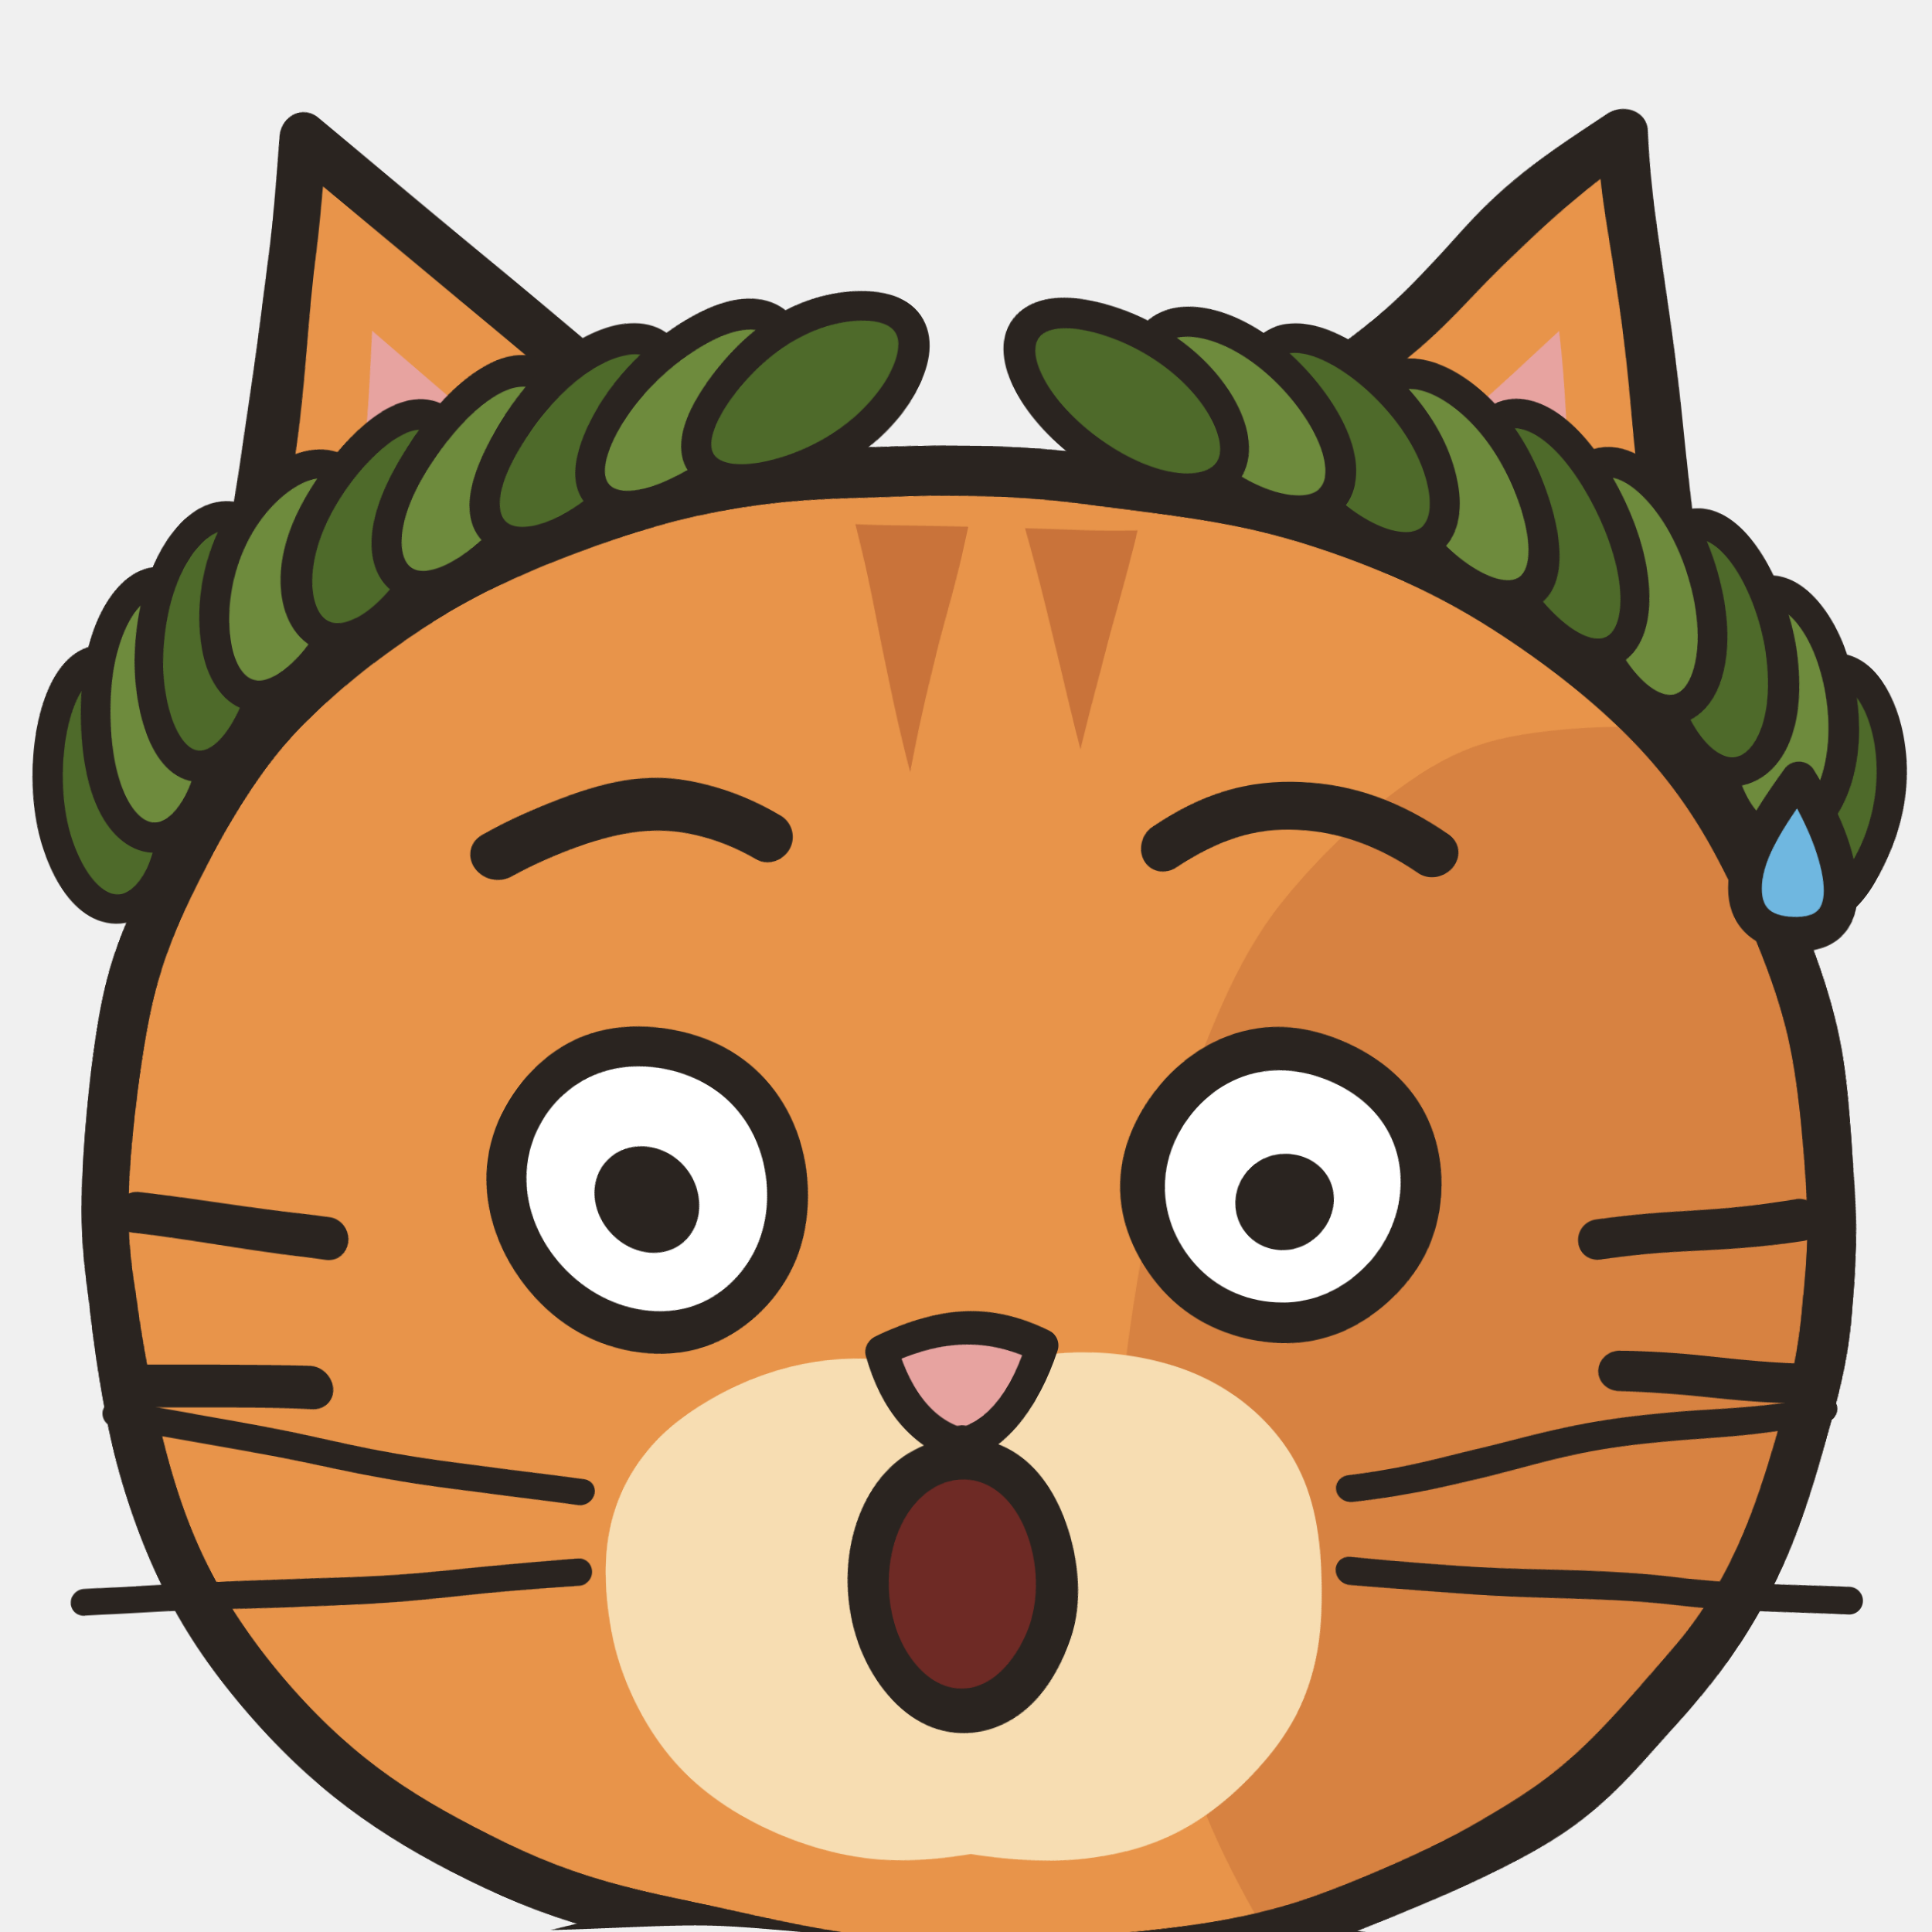
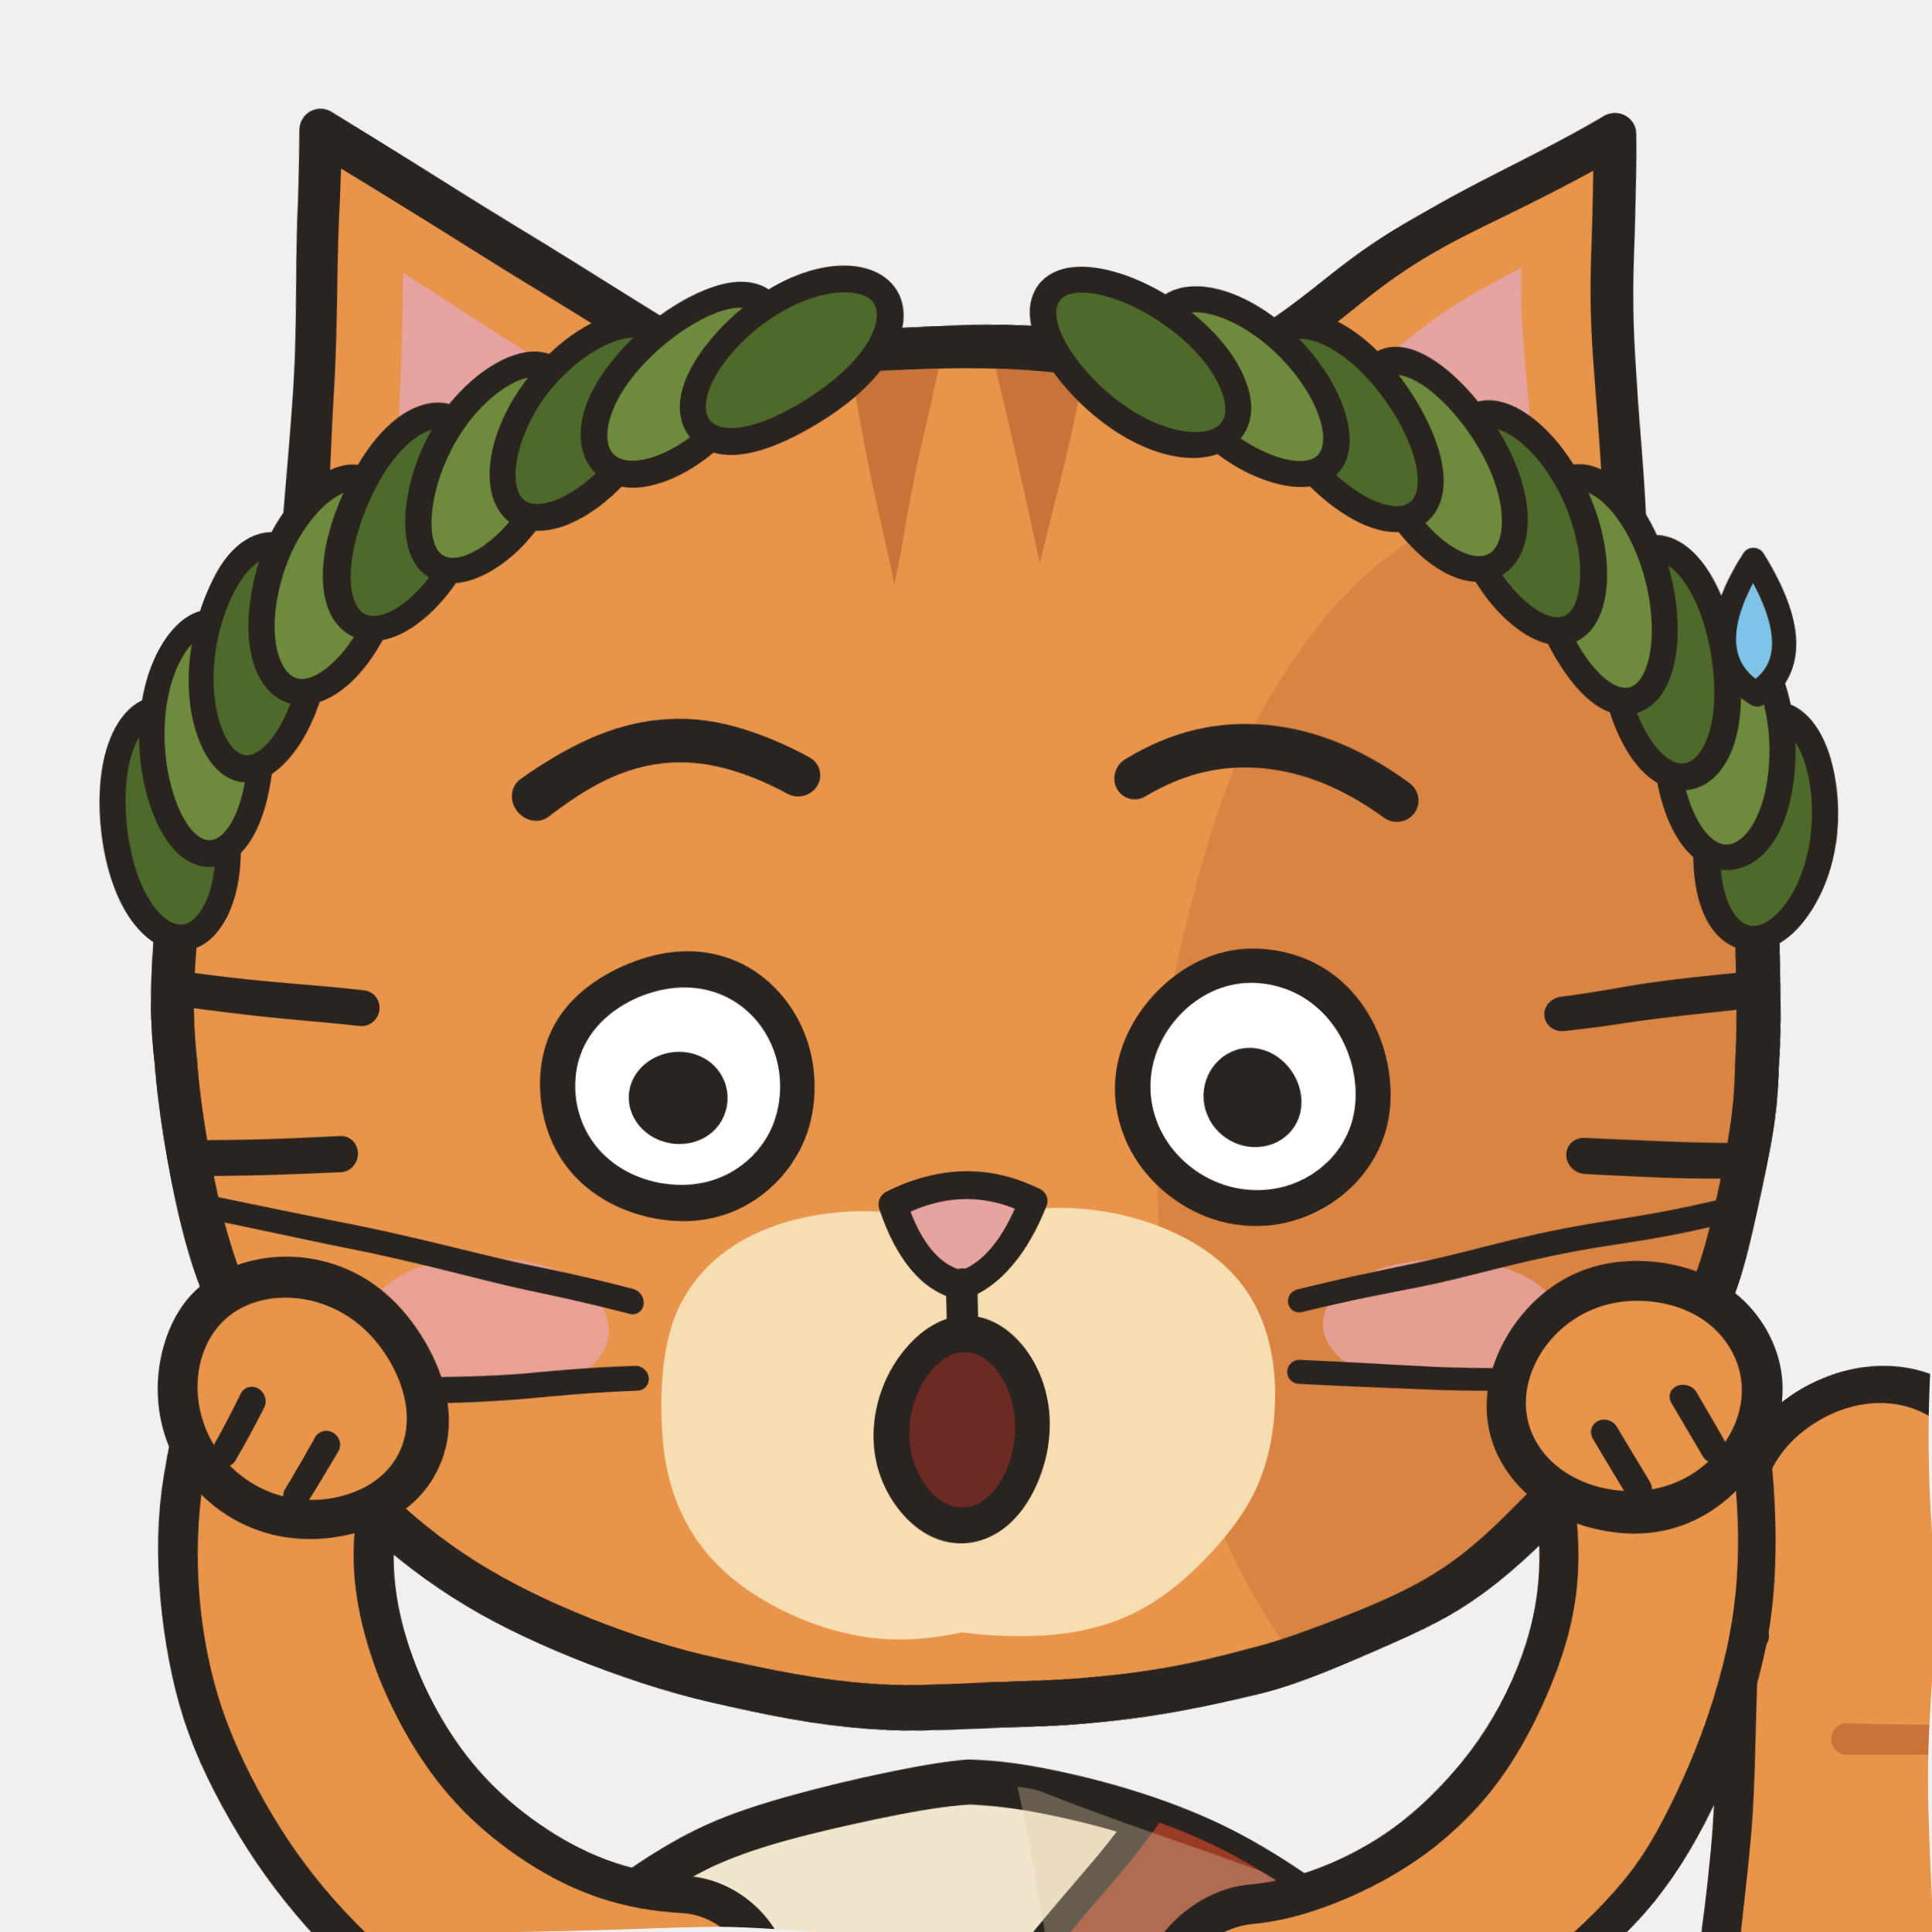
- <svg xmlns="http://www.w3.org/2000/svg" viewBox="50 24 140 140" width="140" height="140">
+ <svg xmlns="http://www.w3.org/2000/svg" viewBox="44 12 152 152" width="152" height="152">
  <defs>
    <filter id="rough" x="-5%" y="-5%" width="110%" height="110%">
      <feTurbulence type="fractalNoise" baseFrequency="0.035" numOctaves="2" seed="7" result="n" />
-       <feDisplacementMap in="SourceGraphic" in2="n" scale="2.6" />
-     </filter>
-     <filter id="grain">
-       <feTurbulence type="fractalNoise" baseFrequency="0.9" numOctaves="2" seed="3" />
-       <feColorMatrix values="0 0 0 0 0  0 0 0 0 0  0 0 0 0 0  0 0 0 .22 0" />
-       <feComposite in2="SourceGraphic" operator="in" />
+       <feDisplacementMap in="SourceGraphic" in2="n" scale="2.2" />
    </filter>
    <clipPath id="head">
-       <path d="M58,118 C54,78 84,58 120,58 C156,58 186,78 182,118 C180,150 154,166 120,166 C86,166 60,150 58,118 Z" />
+       <path d="M54,96 C50,56 84,36 120,36 C156,36 190,56 186,96 C184,132 156,150 120,150 C84,150 56,132 54,96 Z" />
    </clipPath>
    <clipPath id="body">
-       <path d="M22,240 C26,196 58,170 100,164 L140,164 C182,170 214,196 218,240 Z" />
+       <path d="M70,226 C62,190 82,152 120,150 C158,152 178,190 170,226 Q120,236 70,226 Z" />
    </clipPath>
  </defs>
  <g filter="url(#rough)">
-     <path d="M22,240 C26,196 58,170 100,164 L140,164 C182,170 214,196 218,240 Z" fill="#F1E6CD" stroke="#2A2420" stroke-width="3.6" stroke-linejoin="round" stroke-linecap="round" />
-     <g clip-path="url(#body)">
-       <path d="M150,160 L190,166 L96,240 L52,240 Z" fill="#9A3B26" />
-       <path d="M150,160 L190,166 L96,240 L52,240 Z" fill="none" stroke="#2A2420" stroke-width="2.4" />
-       <path d="M60,206 Q78,214 84,236" fill="none" stroke="#2A2420" stroke-width="2.4" stroke-linecap="round" stroke-linejoin="round" />
-       <path d="M178,200 Q170,218 176,240" fill="none" stroke="#2A2420" stroke-width="2.4" stroke-linecap="round" stroke-linejoin="round" />
-       <path d="M200,214 Q196,228 200,240" fill="none" stroke="#2A2420" stroke-width="2.4" stroke-linecap="round" stroke-linejoin="round" />
-       <path d="M120,164 L220,180 L220,240 L150,240 Z" fill="#D9C9A6" opacity=".35" />
+     <g transform="translate(7.2 11) scale(0.94)">
+       <path d="M160,214 C190,210 196,170 196,128" fill="none" stroke="#2A2420" stroke-width="25.5" stroke-linecap="round" />
+       <path d="M160,214 C190,210 196,170 196,128" fill="none" stroke="#E8944A" stroke-width="19" stroke-linecap="round" />
+       <path d="M195.9,193.1 L185.9,189.2" fill="none" stroke="#C9733A" stroke-width="2.6" stroke-linecap="round" stroke-linejoin="round" />
+       <path d="M201.9,171.4 L191.2,169.6" fill="none" stroke="#C9733A" stroke-width="2.6" stroke-linecap="round" stroke-linejoin="round" />
+       <path d="M204.5,147.1 L193.7,146.6" fill="none" stroke="#C9733A" stroke-width="2.6" stroke-linecap="round" stroke-linejoin="round" />
+       <path d="M184,124 l-6.0,-2.0" fill="none" stroke="#2A2420" stroke-width="2.4" stroke-linecap="round" stroke-linejoin="round" />
+       <path d="M208,122 l6.0,-3.0" fill="none" stroke="#2A2420" stroke-width="2.4" stroke-linecap="round" stroke-linejoin="round" />
+       <path d="M186,138 l-5.0,5.0" fill="none" stroke="#2A2420" stroke-width="2.4" stroke-linecap="round" stroke-linejoin="round" />
+       <path d="M70,226 C62,190 82,152 120,150 C158,152 178,190 170,226 Q120,236 70,226 Z" fill="#F1E6CD" stroke="#2A2420" stroke-width="3.6" stroke-linejoin="round" stroke-linecap="round" />
+       <g clip-path="url(#body)">
+         <path d="M140,146 L170,160 L100,240 L64,240 Z" fill="#9A3B26" stroke="#2A2420" stroke-width="2.4" stroke-linejoin="round" stroke-linecap="round" />
+         <path d="M84,196 Q92,206 92,226" fill="none" stroke="#2A2420" stroke-width="2.2" stroke-linecap="round" stroke-linejoin="round" />
+         <path d="M156,194 Q150,210 154,228" fill="none" stroke="#2A2420" stroke-width="2.2" stroke-linecap="round" stroke-linejoin="round" />
+         <path d="M124,150 L180,170 L180,240 L140,240 Z" fill="#D9C9A6" opacity=".35" />
+       </g>
+       <ellipse cx="98" cy="228" rx="15" ry="9" fill="#E8944A" stroke="#2A2420" stroke-width="3.2" stroke-linejoin="round" stroke-linecap="round" />
+       <ellipse cx="142" cy="228" rx="15" ry="9" fill="#E8944A" stroke="#2A2420" stroke-width="3.2" stroke-linejoin="round" stroke-linecap="round" />
+       <path d="M95,226 L95,233" fill="none" stroke="#2A2420" stroke-width="2" stroke-linecap="round" stroke-linejoin="round" />
+       <path d="M101,226 L101,233" fill="none" stroke="#2A2420" stroke-width="2" stroke-linecap="round" stroke-linejoin="round" />
+       <path d="M139,226 L139,233" fill="none" stroke="#2A2420" stroke-width="2" stroke-linecap="round" stroke-linejoin="round" />
+       <path d="M145,226 L145,233" fill="none" stroke="#2A2420" stroke-width="2" stroke-linecap="round" stroke-linejoin="round" />
+       <g transform="translate(0 -6) rotate(0 120 150)">
+         <path d="M64,74 L66,18 L108,44 Z" fill="#E8944A" stroke="#2A2420" stroke-width="3.6" stroke-linejoin="round" stroke-linecap="round" />
+         <path d="M72,64 L73,30 L98,46 Z" fill="#E7A3A0" />
+         <path d="M176,74 L174,18 L132,44 Z" fill="#E8944A" stroke="#2A2420" stroke-width="3.6" stroke-linejoin="round" stroke-linecap="round" />
+         <path d="M168,64 L167,30 L142,46 Z" fill="#E7A3A0" />
+         <path d="M54,96 C50,56 84,36 120,36 C156,36 190,56 186,96 C184,132 156,150 120,150 C84,150 56,132 54,96 Z" fill="#E8944A" stroke="#2A2420" stroke-width="3.6" stroke-linejoin="round" stroke-linecap="round" />
+         <g clip-path="url(#head)">
+           <ellipse cx="170" cy="104" rx="34" ry="56" fill="#C9733A" opacity=".5" />
+           <path d="M110,36 L114,56 L118,36 Z M122,36 L126,54 L130,36 Z" fill="#C9733A" />
+           <path d="M55,90 L70,92" fill="none" stroke="#2A2420" stroke-width="3" stroke-linecap="round" stroke-linejoin="round" />
+           <path d="M55,104 L68,104" fill="none" stroke="#2A2420" stroke-width="3" stroke-linecap="round" stroke-linejoin="round" />
+           <path d="M185,90 L170,92" fill="none" stroke="#2A2420" stroke-width="3" stroke-linecap="round" stroke-linejoin="round" />
+           <path d="M185,104 L172,104" fill="none" stroke="#2A2420" stroke-width="3" stroke-linecap="round" stroke-linejoin="round" />
+         </g>
+         <path d="M54,96 C50,56 84,36 120,36 C156,36 190,56 186,96 C184,132 156,150 120,150 C84,150 56,132 54,96 Z" fill="none" stroke="#2A2420" stroke-width="3.6" stroke-linejoin="round" stroke-linecap="round" />
+         <path d="M94,124 C94,110 108,106 120,110 C132,106 146,110 146,124 C146,140 132,146 120,144 C108,146 94,140 94,124 Z" fill="#F7DDB2" />
+         <ellipse cx="53.4" cy="76.1" rx="9.5" ry="4.8" transform="rotate(263.0 53.4 76.1)" fill="#4E6A2A" stroke="#2A2420" stroke-width="2.2" stroke-linejoin="round" stroke-linecap="round" />
+         <ellipse cx="56.8" cy="69.0" rx="9.5" ry="4.8" transform="rotate(270.5 56.8 69.0)" fill="#6E8B3D" stroke="#2A2420" stroke-width="2.2" stroke-linejoin="round" stroke-linecap="round" />
+         <ellipse cx="61.3" cy="62.4" rx="9.5" ry="4.8" transform="rotate(278.0 61.3 62.4)" fill="#4E6A2A" stroke="#2A2420" stroke-width="2.2" stroke-linejoin="round" stroke-linecap="round" />
+         <ellipse cx="66.8" cy="56.3" rx="9.5" ry="4.8" transform="rotate(285.5 66.8 56.3)" fill="#6E8B3D" stroke="#2A2420" stroke-width="2.2" stroke-linejoin="round" stroke-linecap="round" />
+         <ellipse cx="73.2" cy="50.9" rx="9.5" ry="4.8" transform="rotate(293.0 73.2 50.9)" fill="#4E6A2A" stroke="#2A2420" stroke-width="2.2" stroke-linejoin="round" stroke-linecap="round" />
+         <ellipse cx="80.4" cy="46.2" rx="9.5" ry="4.8" transform="rotate(300.5 80.4 46.2)" fill="#6E8B3D" stroke="#2A2420" stroke-width="2.2" stroke-linejoin="round" stroke-linecap="round" />
+         <ellipse cx="88.2" cy="42.3" rx="9.5" ry="4.8" transform="rotate(308.0 88.2 42.3)" fill="#4E6A2A" stroke="#2A2420" stroke-width="2.2" stroke-linejoin="round" stroke-linecap="round" />
+         <ellipse cx="96.6" cy="39.3" rx="9.5" ry="4.8" transform="rotate(315.5 96.6 39.3)" fill="#6E8B3D" stroke="#2A2420" stroke-width="2.2" stroke-linejoin="round" stroke-linecap="round" />
+         <ellipse cx="105.4" cy="37.3" rx="9.5" ry="4.8" transform="rotate(323.0 105.4 37.3)" fill="#4E6A2A" stroke="#2A2420" stroke-width="2.2" stroke-linejoin="round" stroke-linecap="round" />
+         <ellipse cx="186.6" cy="76.1" rx="9.5" ry="4.8" transform="rotate(457.0 186.6 76.1)" fill="#4E6A2A" stroke="#2A2420" stroke-width="2.2" stroke-linejoin="round" stroke-linecap="round" />
+         <ellipse cx="183.2" cy="69.0" rx="9.5" ry="4.8" transform="rotate(449.5 183.2 69.0)" fill="#6E8B3D" stroke="#2A2420" stroke-width="2.2" stroke-linejoin="round" stroke-linecap="round" />
+         <ellipse cx="178.7" cy="62.4" rx="9.5" ry="4.8" transform="rotate(442.0 178.7 62.4)" fill="#4E6A2A" stroke="#2A2420" stroke-width="2.2" stroke-linejoin="round" stroke-linecap="round" />
+         <ellipse cx="173.2" cy="56.3" rx="9.5" ry="4.8" transform="rotate(434.5 173.2 56.3)" fill="#6E8B3D" stroke="#2A2420" stroke-width="2.2" stroke-linejoin="round" stroke-linecap="round" />
+         <ellipse cx="166.8" cy="50.9" rx="9.5" ry="4.8" transform="rotate(427.0 166.8 50.9)" fill="#4E6A2A" stroke="#2A2420" stroke-width="2.2" stroke-linejoin="round" stroke-linecap="round" />
+         <ellipse cx="159.6" cy="46.2" rx="9.5" ry="4.8" transform="rotate(419.5 159.6 46.2)" fill="#6E8B3D" stroke="#2A2420" stroke-width="2.2" stroke-linejoin="round" stroke-linecap="round" />
+         <ellipse cx="151.8" cy="42.3" rx="9.5" ry="4.8" transform="rotate(412.0 151.8 42.3)" fill="#4E6A2A" stroke="#2A2420" stroke-width="2.2" stroke-linejoin="round" stroke-linecap="round" />
+         <ellipse cx="143.4" cy="39.3" rx="9.5" ry="4.8" transform="rotate(404.5 143.4 39.3)" fill="#6E8B3D" stroke="#2A2420" stroke-width="2.2" stroke-linejoin="round" stroke-linecap="round" />
+         <ellipse cx="134.6" cy="37.3" rx="9.5" ry="4.8" transform="rotate(397.0 134.6 37.3)" fill="#4E6A2A" stroke="#2A2420" stroke-width="2.2" stroke-linejoin="round" stroke-linecap="round" />
+         <circle cx="96" cy="98" r="10" fill="#fff" stroke="#2A2420" stroke-width="3" stroke-linejoin="round" stroke-linecap="round" />
+         <circle cx="96" cy="99" r="4" fill="#2A2420" />
+         <circle cx="144" cy="98" r="10" fill="#fff" stroke="#2A2420" stroke-width="3" stroke-linejoin="round" stroke-linecap="round" />
+         <circle cx="144" cy="99" r="4" fill="#2A2420" />
+         <path d="M84,74 Q95,66 106,72" fill="none" stroke="#2A2420" stroke-width="3.6" stroke-linecap="round" stroke-linejoin="round" />
+         <path d="M134,72 Q145,66 156,74" fill="none" stroke="#2A2420" stroke-width="3.6" stroke-linecap="round" stroke-linejoin="round" />
+         <ellipse cx="80" cy="118" rx="10" ry="5.5" fill="#E7A3A0" opacity=".85" />
+         <ellipse cx="160" cy="118" rx="10" ry="5.5" fill="#E7A3A0" opacity=".85" />
+         <path d="M114,108 Q120,105 126,108 Q124,114 120,115 Q116,114 114,108 Z" fill="#E7A3A0" stroke="#2A2420" stroke-width="2.4" stroke-linejoin="round" stroke-linecap="round" />
+         <path d="M120,115 L120,118" fill="none" stroke="#2A2420" stroke-width="2.8" stroke-linecap="round" stroke-linejoin="round" />
+         <ellipse cx="120" cy="127" rx="6" ry="8" fill="#6B2A22" stroke="#2A2420" stroke-width="3" stroke-linejoin="round" stroke-linecap="round" />
+         <path d="M92,116 L56,108" fill="none" stroke="#2A2420" stroke-width="2" stroke-linecap="round" stroke-linejoin="round" />
+         <path d="M92,122 L54,124" fill="none" stroke="#2A2420" stroke-width="2" stroke-linecap="round" stroke-linejoin="round" />
+         <path d="M148,116 L184,108" fill="none" stroke="#2A2420" stroke-width="2" stroke-linecap="round" stroke-linejoin="round" />
+         <path d="M148,122 L186,124" fill="none" stroke="#2A2420" stroke-width="2" stroke-linecap="round" stroke-linejoin="round" />
+       </g>
+       <path d="M96,168 C72,166 56,140 64,118" fill="none" stroke="#2A2420" stroke-width="19.5" stroke-linecap="round" />
+       <path d="M96,168 C72,166 56,140 64,118" fill="none" stroke="#E8944A" stroke-width="13" stroke-linecap="round" />
+       <g transform="rotate(30 64 118)">
+         <ellipse cx="64" cy="118" rx="10.5" ry="9.66" fill="#E8944A" stroke="#2A2420" stroke-width="3.4" stroke-linejoin="round" stroke-linecap="round" />
+         <path d="M60.5,120 L60.5,125" fill="none" stroke="#2A2420" stroke-width="2.2" stroke-linecap="round" stroke-linejoin="round" />
+         <path d="M67.5,120 L67.5,125" fill="none" stroke="#2A2420" stroke-width="2.2" stroke-linecap="round" stroke-linejoin="round" />
+       </g>
+       <path d="M144,168 C168,166 184,140 176,118" fill="none" stroke="#2A2420" stroke-width="19.5" stroke-linecap="round" />
+       <path d="M144,168 C168,166 184,140 176,118" fill="none" stroke="#E8944A" stroke-width="13" stroke-linecap="round" />
+       <g transform="rotate(-30 176 118)">
+         <ellipse cx="176" cy="118" rx="10.5" ry="9.66" fill="#E8944A" stroke="#2A2420" stroke-width="3.4" stroke-linejoin="round" stroke-linecap="round" />
+         <path d="M172.5,120 L172.5,125" fill="none" stroke="#2A2420" stroke-width="2.2" stroke-linecap="round" stroke-linejoin="round" />
+         <path d="M179.5,120 L179.5,125" fill="none" stroke="#2A2420" stroke-width="2.2" stroke-linecap="round" stroke-linejoin="round" />
+       </g>
+       <path d="M186,48 Q191,56 186,59 Q181,56 186,48 Z" fill="#7FC4E8" stroke="#2A2420" stroke-width="2" stroke-linejoin="round" stroke-linecap="round" />
    </g>
-     <path d="M98,160 Q120,176 142,160 L142,170 Q120,182 98,170 Z" fill="#F7DDB2" stroke="#2A2420" stroke-width="3" stroke-linejoin="round" stroke-linecap="round" />
-     <g>
-       <rect x="78" y="198" width="84" height="28" rx="3" fill="#F4E9CF" stroke="#2A2420" stroke-width="3" stroke-linejoin="round" stroke-linecap="round" />
-       <path d="M90,207 L150,207" fill="none" stroke="#2A2420" stroke-width="2" stroke-linecap="round" stroke-linejoin="round" />
-       <path d="M90,215 L140,215" fill="none" stroke="#2A2420" stroke-width="2" stroke-linecap="round" stroke-linejoin="round" />
-       <rect x="70" y="194" width="14" height="36" rx="7" fill="#E2CFA6" stroke="#2A2420" stroke-width="3" stroke-linejoin="round" stroke-linecap="round" />
-       <rect x="156" y="194" width="14" height="36" rx="7" fill="#E2CFA6" stroke="#2A2420" stroke-width="3" stroke-linejoin="round" stroke-linecap="round" />
-       <path d="M60,206 C60,194 76,190 84,198 C90,204 88,218 78,222 C66,226 60,216 60,206 Z" fill="#E8944A" stroke="#2A2420" stroke-width="3.6" stroke-linejoin="round" stroke-linecap="round" />
-       <path d="M70,212 L72,220" fill="none" stroke="#2A2420" stroke-width="2.2" stroke-linecap="round" stroke-linejoin="round" />
-       <path d="M76,210 L79,219" fill="none" stroke="#2A2420" stroke-width="2.2" stroke-linecap="round" stroke-linejoin="round" />
-       <path d="M180,206 C180,194 164,190 156,198 C150,204 152,218 162,222 C174,226 180,216 180,206 Z" fill="#E8944A" stroke="#2A2420" stroke-width="3.6" stroke-linejoin="round" stroke-linecap="round" />
-       <path d="M170,212 L168,220" fill="none" stroke="#2A2420" stroke-width="2.2" stroke-linecap="round" stroke-linejoin="round" />
-       <path d="M164,210 L161,219" fill="none" stroke="#2A2420" stroke-width="2.2" stroke-linecap="round" stroke-linejoin="round" />
-     </g>
-     <path d="M66,92 L72,34 L108,64 Z" fill="#E8944A" stroke="#2A2420" stroke-width="3.6" stroke-linejoin="round" stroke-linecap="round" />
-     <path d="M74,82 L77,48 L98,66 Z" fill="#E7A3A0" />
-     <path d="M174,92 L168,34 L132,64 Z" fill="#E8944A" stroke="#2A2420" stroke-width="3.6" stroke-linejoin="round" stroke-linecap="round" />
-     <path d="M166,82 L163,48 L142,66 Z" fill="#E7A3A0" />
-     <path d="M58,118 C54,78 84,58 120,58 C156,58 186,78 182,118 C180,150 154,166 120,166 C86,166 60,150 58,118 Z" fill="#E8944A" stroke="#2A2420" stroke-width="3.6" stroke-linejoin="round" stroke-linecap="round" />
-     <g clip-path="url(#head)">
-       <ellipse cx="166" cy="128" rx="34" ry="52" fill="#C9733A" opacity=".55" />
-       <path d="M112,62 L116,80 L120,62 Z M124,62 L128,78 L132,62 Z" fill="#C9733A" />
-       <path d="M60,112 L74,114" fill="none" stroke="#2A2420" stroke-width="3" stroke-linecap="round" stroke-linejoin="round" />
-       <path d="M60,124 L72,124" fill="none" stroke="#2A2420" stroke-width="3" stroke-linecap="round" stroke-linejoin="round" />
-       <path d="M180,112 L166,114" fill="none" stroke="#2A2420" stroke-width="3" stroke-linecap="round" stroke-linejoin="round" />
-       <path d="M180,124 L168,124" fill="none" stroke="#2A2420" stroke-width="3" stroke-linecap="round" stroke-linejoin="round" />
-     </g>
-     <path d="M58,118 C54,78 84,58 120,58 C156,58 186,78 182,118 C180,150 154,166 120,166 C86,166 60,150 58,118 Z" fill="none" stroke="#2A2420" stroke-width="3.6" />
-     <path d="M94,138 C94,124 108,120 120,124 C132,120 146,124 146,138 C146,154 132,160 120,158 C108,160 94,154 94,138 Z" fill="#F7DDB2" />
-     <ellipse cx="58.0" cy="81.0" rx="9" ry="4.6" transform="rotate(85.0 58.0 81.0)" fill="#4E6A2A" stroke="#2A2420" stroke-width="2.2" stroke-linejoin="round" stroke-linecap="round" />
-     <ellipse cx="61.5" cy="75.7" rx="9" ry="4.6" transform="rotate(92.5 61.5 75.7)" fill="#6E8B3D" stroke="#2A2420" stroke-width="2.2" stroke-linejoin="round" stroke-linecap="round" />
-     <ellipse cx="65.9" cy="70.8" rx="9" ry="4.6" transform="rotate(100.0 65.9 70.8)" fill="#4E6A2A" stroke="#2A2420" stroke-width="2.2" stroke-linejoin="round" stroke-linecap="round" />
-     <ellipse cx="71.3" cy="66.3" rx="9" ry="4.6" transform="rotate(107.5 71.3 66.3)" fill="#6E8B3D" stroke="#2A2420" stroke-width="2.2" stroke-linejoin="round" stroke-linecap="round" />
-     <ellipse cx="77.6" cy="62.3" rx="9" ry="4.6" transform="rotate(115.0 77.6 62.3)" fill="#4E6A2A" stroke="#2A2420" stroke-width="2.2" stroke-linejoin="round" stroke-linecap="round" />
-     <ellipse cx="84.5" cy="58.9" rx="9" ry="4.6" transform="rotate(122.5 84.5 58.9)" fill="#6E8B3D" stroke="#2A2420" stroke-width="2.2" stroke-linejoin="round" stroke-linecap="round" />
-     <ellipse cx="92.1" cy="56.1" rx="9" ry="4.6" transform="rotate(130.0 92.1 56.1)" fill="#4E6A2A" stroke="#2A2420" stroke-width="2.2" stroke-linejoin="round" stroke-linecap="round" />
-     <ellipse cx="100.2" cy="54.0" rx="9" ry="4.6" transform="rotate(137.5 100.2 54.0)" fill="#6E8B3D" stroke="#2A2420" stroke-width="2.2" stroke-linejoin="round" stroke-linecap="round" />
-     <ellipse cx="108.5" cy="52.7" rx="9" ry="4.6" transform="rotate(145.0 108.5 52.7)" fill="#4E6A2A" stroke="#2A2420" stroke-width="2.2" stroke-linejoin="round" stroke-linecap="round" />
-     <ellipse cx="182.0" cy="81.0" rx="9" ry="4.6" transform="rotate(455.0 182.0 81.0)" fill="#4E6A2A" stroke="#2A2420" stroke-width="2.2" stroke-linejoin="round" stroke-linecap="round" />
-     <ellipse cx="178.5" cy="75.7" rx="9" ry="4.6" transform="rotate(447.5 178.5 75.7)" fill="#6E8B3D" stroke="#2A2420" stroke-width="2.2" stroke-linejoin="round" stroke-linecap="round" />
-     <ellipse cx="174.1" cy="70.8" rx="9" ry="4.6" transform="rotate(440.0 174.1 70.8)" fill="#4E6A2A" stroke="#2A2420" stroke-width="2.2" stroke-linejoin="round" stroke-linecap="round" />
-     <ellipse cx="168.7" cy="66.3" rx="9" ry="4.6" transform="rotate(432.5 168.7 66.3)" fill="#6E8B3D" stroke="#2A2420" stroke-width="2.2" stroke-linejoin="round" stroke-linecap="round" />
-     <ellipse cx="162.4" cy="62.3" rx="9" ry="4.6" transform="rotate(425.0 162.4 62.3)" fill="#4E6A2A" stroke="#2A2420" stroke-width="2.2" stroke-linejoin="round" stroke-linecap="round" />
-     <ellipse cx="155.5" cy="58.9" rx="9" ry="4.6" transform="rotate(417.5 155.5 58.9)" fill="#6E8B3D" stroke="#2A2420" stroke-width="2.2" stroke-linejoin="round" stroke-linecap="round" />
-     <ellipse cx="147.9" cy="56.1" rx="9" ry="4.6" transform="rotate(410.0 147.9 56.1)" fill="#4E6A2A" stroke="#2A2420" stroke-width="2.2" stroke-linejoin="round" stroke-linecap="round" />
-     <ellipse cx="139.8" cy="54.0" rx="9" ry="4.6" transform="rotate(402.5 139.8 54.0)" fill="#6E8B3D" stroke="#2A2420" stroke-width="2.2" stroke-linejoin="round" stroke-linecap="round" />
-     <ellipse cx="131.5" cy="52.7" rx="9" ry="4.6" transform="rotate(395.0 131.5 52.7)" fill="#4E6A2A" stroke="#2A2420" stroke-width="2.2" stroke-linejoin="round" stroke-linecap="round" />
-     <circle cx="97" cy="110" r="10" fill="#fff" stroke="#2A2420" stroke-width="3" stroke-linejoin="round" stroke-linecap="round" />
-     <circle cx="97" cy="111" r="3.6" fill="#2A2420" />
-     <circle cx="143" cy="110" r="10" fill="#fff" stroke="#2A2420" stroke-width="3" stroke-linejoin="round" stroke-linecap="round" />
-     <circle cx="143" cy="111" r="3.6" fill="#2A2420" />
-     <path d="M86,86 Q96,79 106,85" fill="none" stroke="#2A2420" stroke-width="3.6" stroke-linecap="round" stroke-linejoin="round" />
-     <path d="M134,85 Q144,79 154,86" fill="none" stroke="#2A2420" stroke-width="3.6" stroke-linecap="round" stroke-linejoin="round" />
-     <path d="M114,122 Q120,119 126,122 Q124,128 120,129 Q116,128 114,122 Z" fill="#E7A3A0" stroke="#2A2420" stroke-width="2.4" stroke-linejoin="round" stroke-linecap="round" />
-     <path d="M120,129 L120,133" fill="none" stroke="#2A2420" stroke-width="2.8" stroke-linecap="round" stroke-linejoin="round" />
-     <ellipse cx="120" cy="139" rx="7" ry="9" fill="#6E2A25" stroke="#2A2420" stroke-width="3" stroke-linejoin="round" stroke-linecap="round" />
-     <path d="M92,132 L58,126" fill="none" stroke="#2A2420" stroke-width="2" stroke-linecap="round" stroke-linejoin="round" />
-     <path d="M92,138 L56,140" fill="none" stroke="#2A2420" stroke-width="2" stroke-linecap="round" stroke-linejoin="round" />
-     <path d="M148,132 L182,126" fill="none" stroke="#2A2420" stroke-width="2" stroke-linecap="round" stroke-linejoin="round" />
-     <path d="M148,138 L184,140" fill="none" stroke="#2A2420" stroke-width="2" stroke-linecap="round" stroke-linejoin="round" />
-     <path d="M180,80 C175.5,87.2 175.5,91.7 180,91.7 C184.5,91.7 184.5,87.2 180,80 Z" fill="#6FB7E0" stroke="#2A2420" stroke-width="2.4" stroke-linejoin="round" stroke-linecap="round" />
  </g>
</svg>
